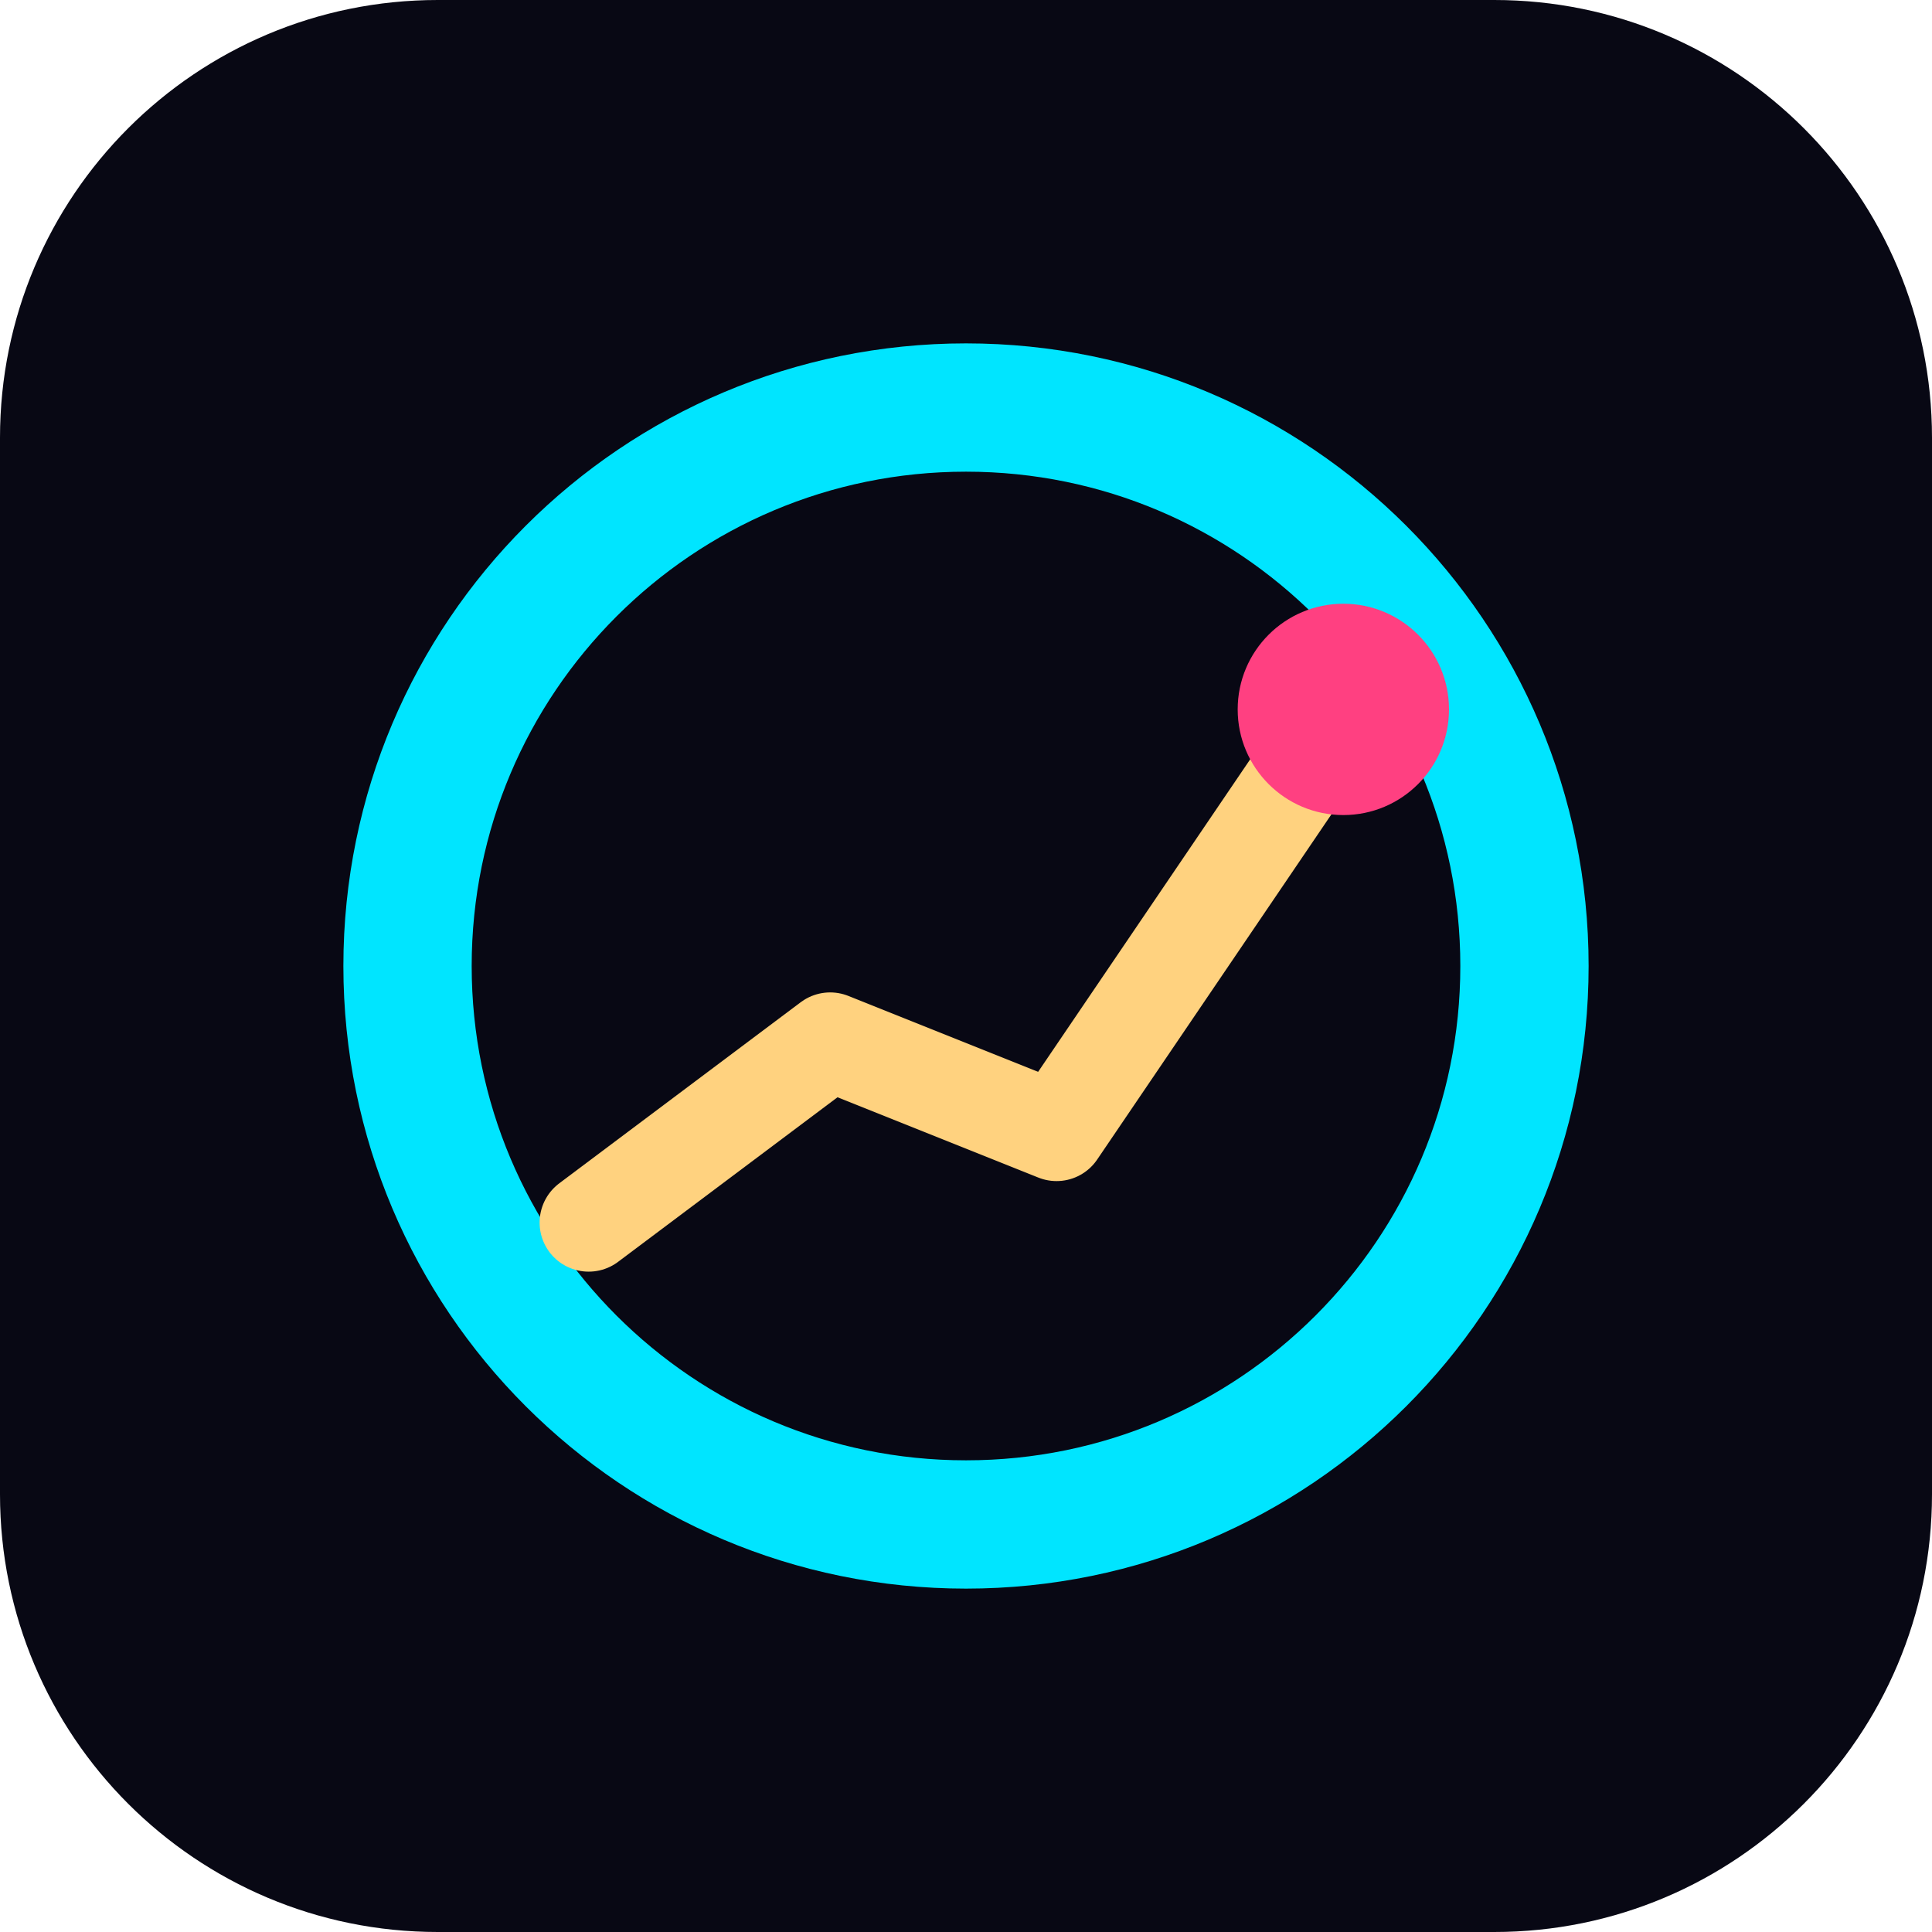
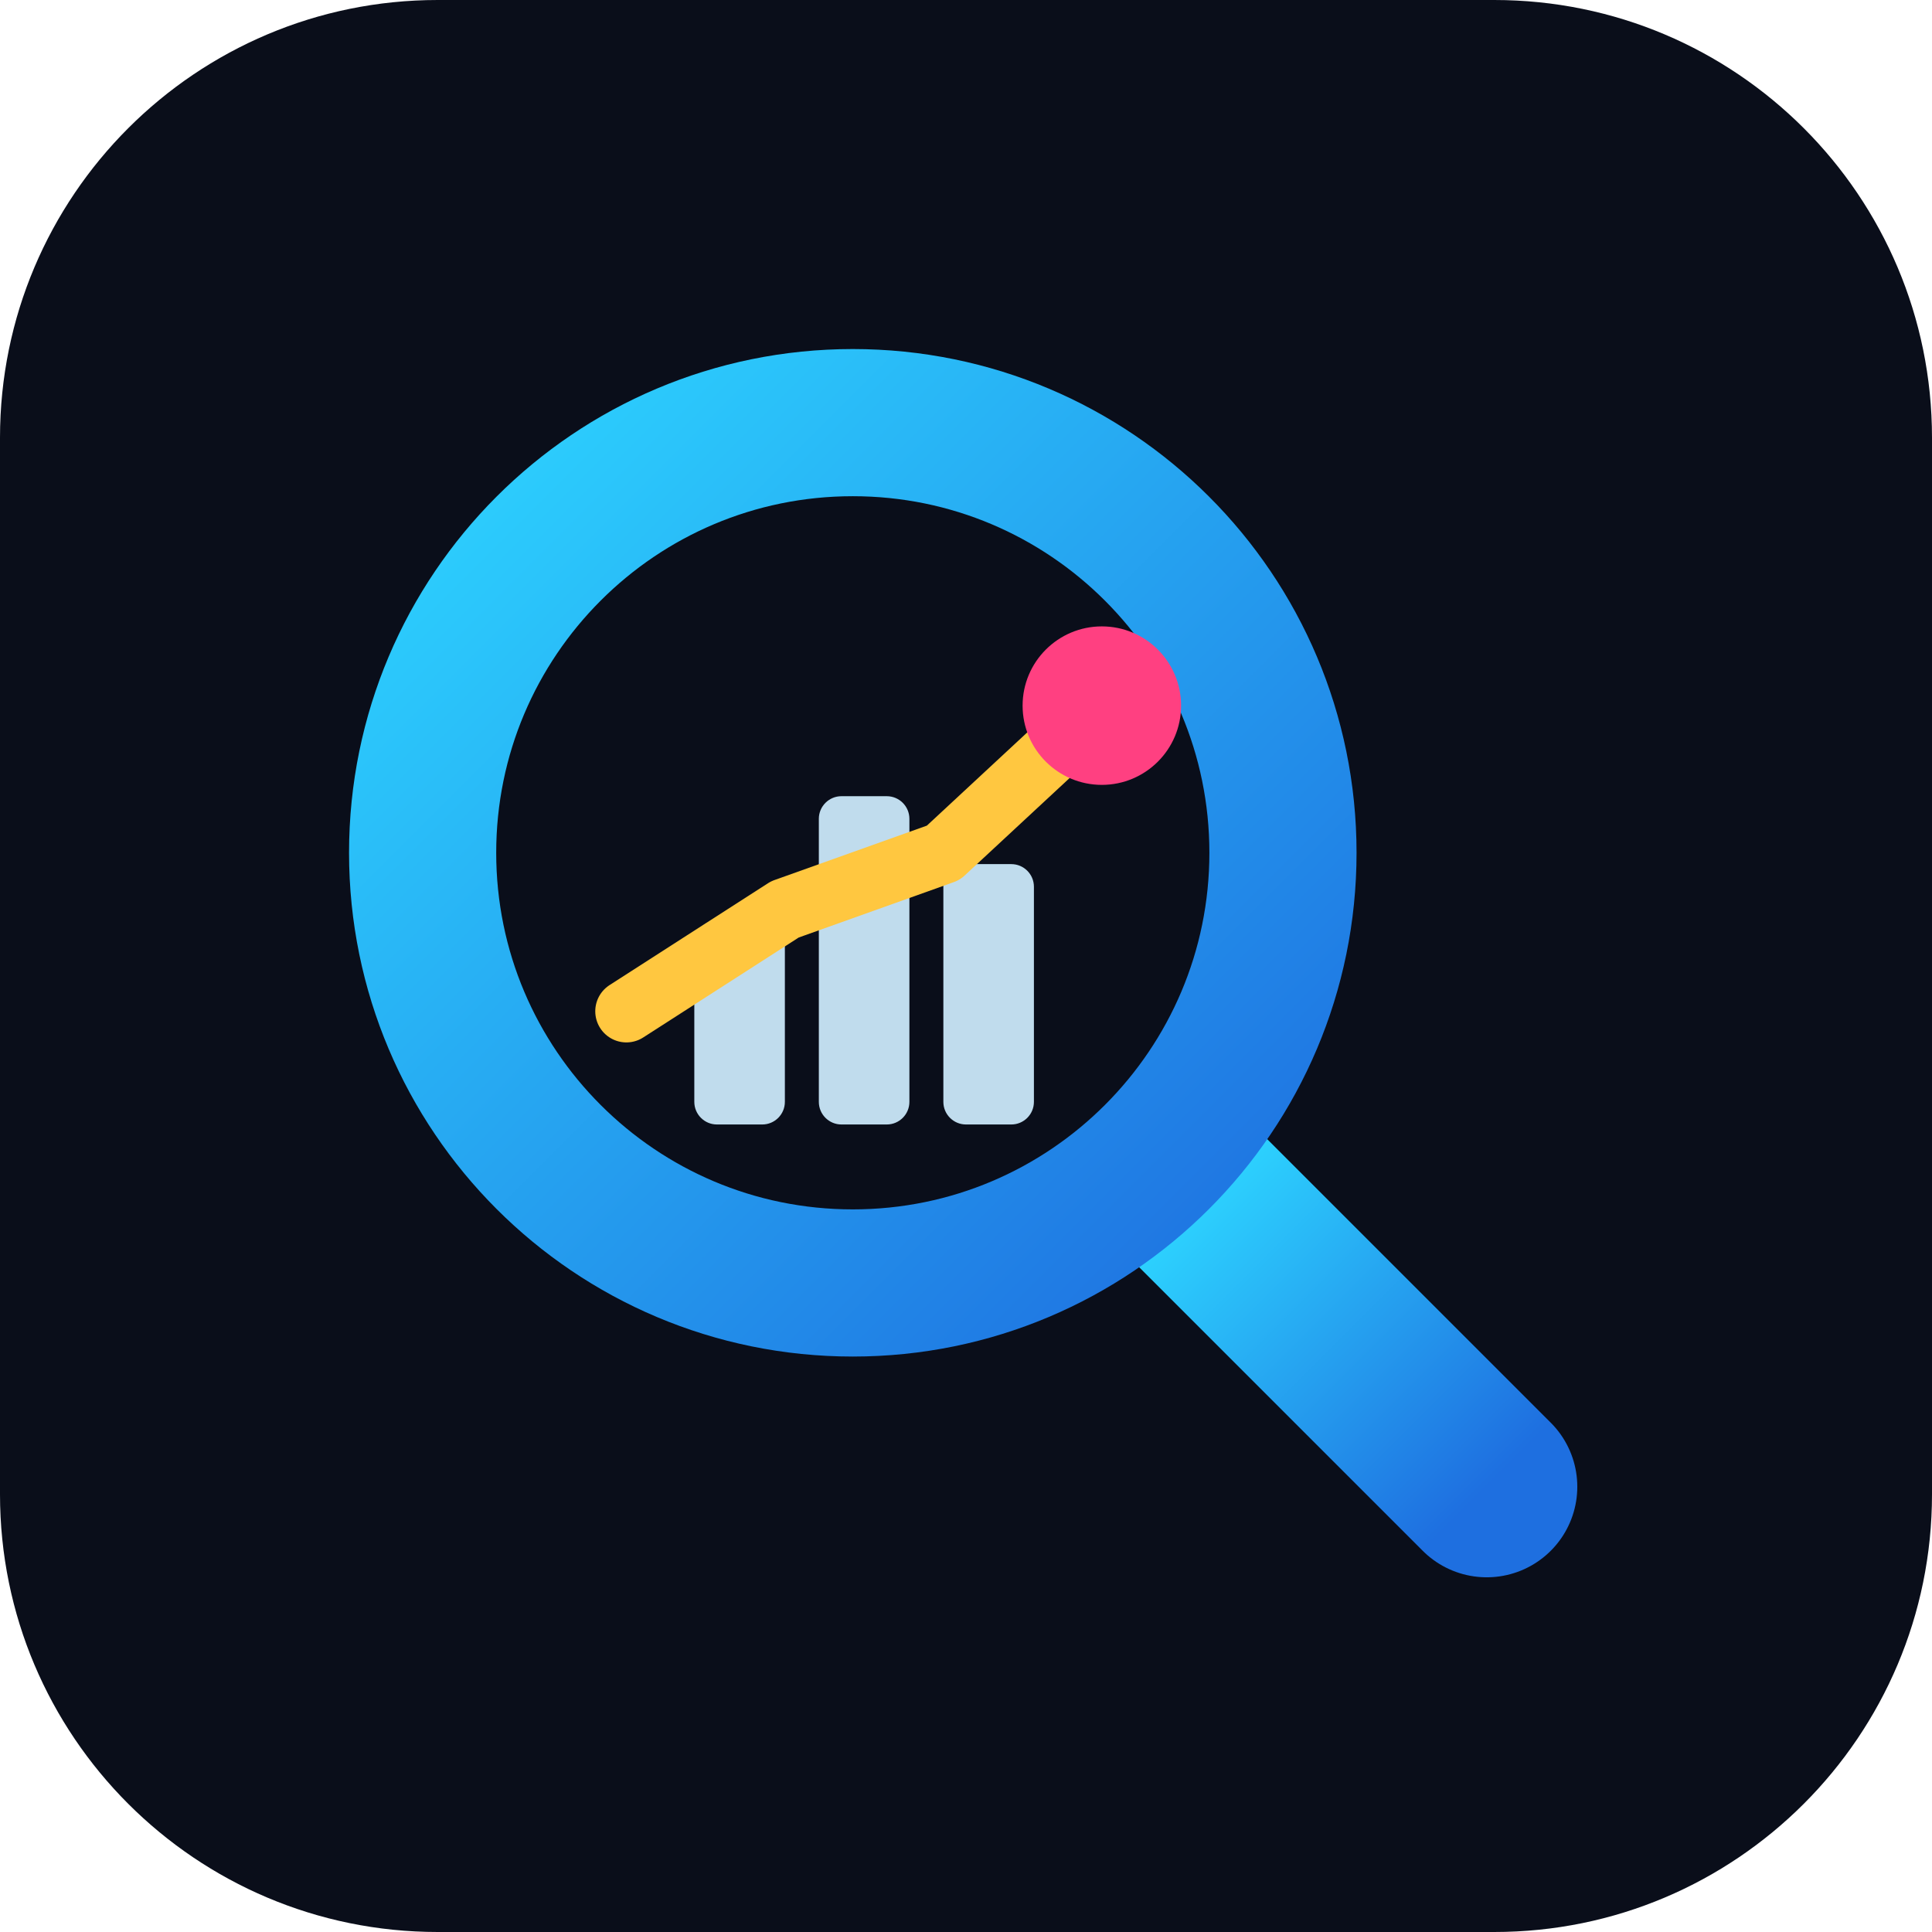
<svg xmlns="http://www.w3.org/2000/svg" width="256" height="256" viewBox="0 0 256 256" role="img" aria-label="firstlook">
-   <rect width="256" height="256" rx="58" fill="#080814" />
-   <circle cx="128" cy="128" r="74" fill="none" stroke="#00E5FF" stroke-width="17" />
-   <polyline points="78,162 110,138 140,150 178,94" fill="none" stroke="#FFD27F" stroke-width="13" stroke-linecap="round" stroke-linejoin="round" />
-   <circle cx="178" cy="94" r="14" fill="#FF4081" />
+   <defs>
+     <linearGradient id="g" x1="0" y1="0" x2="1" y2="1">
+       <stop offset="0" stop-color="#2DD4FF" />
+       <stop offset="1" stop-color="#1E6FE0" />
+     </linearGradient>
+   </defs>
+   <rect width="256" height="256" rx="58" fill="#0a0e1a" />
+   <g transform="translate(38,38) scale(1.5)">
+     <line x1="80" y1="80" x2="106" y2="106" stroke="url(#g)" stroke-width="16" stroke-linecap="round" />
+     <circle cx="50" cy="50" r="38" fill="none" stroke="url(#g)" stroke-width="13" />
+     <rect x="36" y="56" width="8" height="18" rx="2" fill="#cfeeff" opacity="0.92" />
+     <rect x="47" y="45" width="8" height="29" rx="2" fill="#cfeeff" opacity="0.92" />
+     <rect x="58" y="51" width="8" height="23" rx="2" fill="#cfeeff" opacity="0.92" />
+     <polyline points="30,64 44,55 58,50 72,37" fill="none" stroke="#FFC740" stroke-width="5.5" stroke-linecap="round" stroke-linejoin="round" />
+     <circle cx="72" cy="37" r="7" fill="#FF4081" />
+   </g>
</svg>
